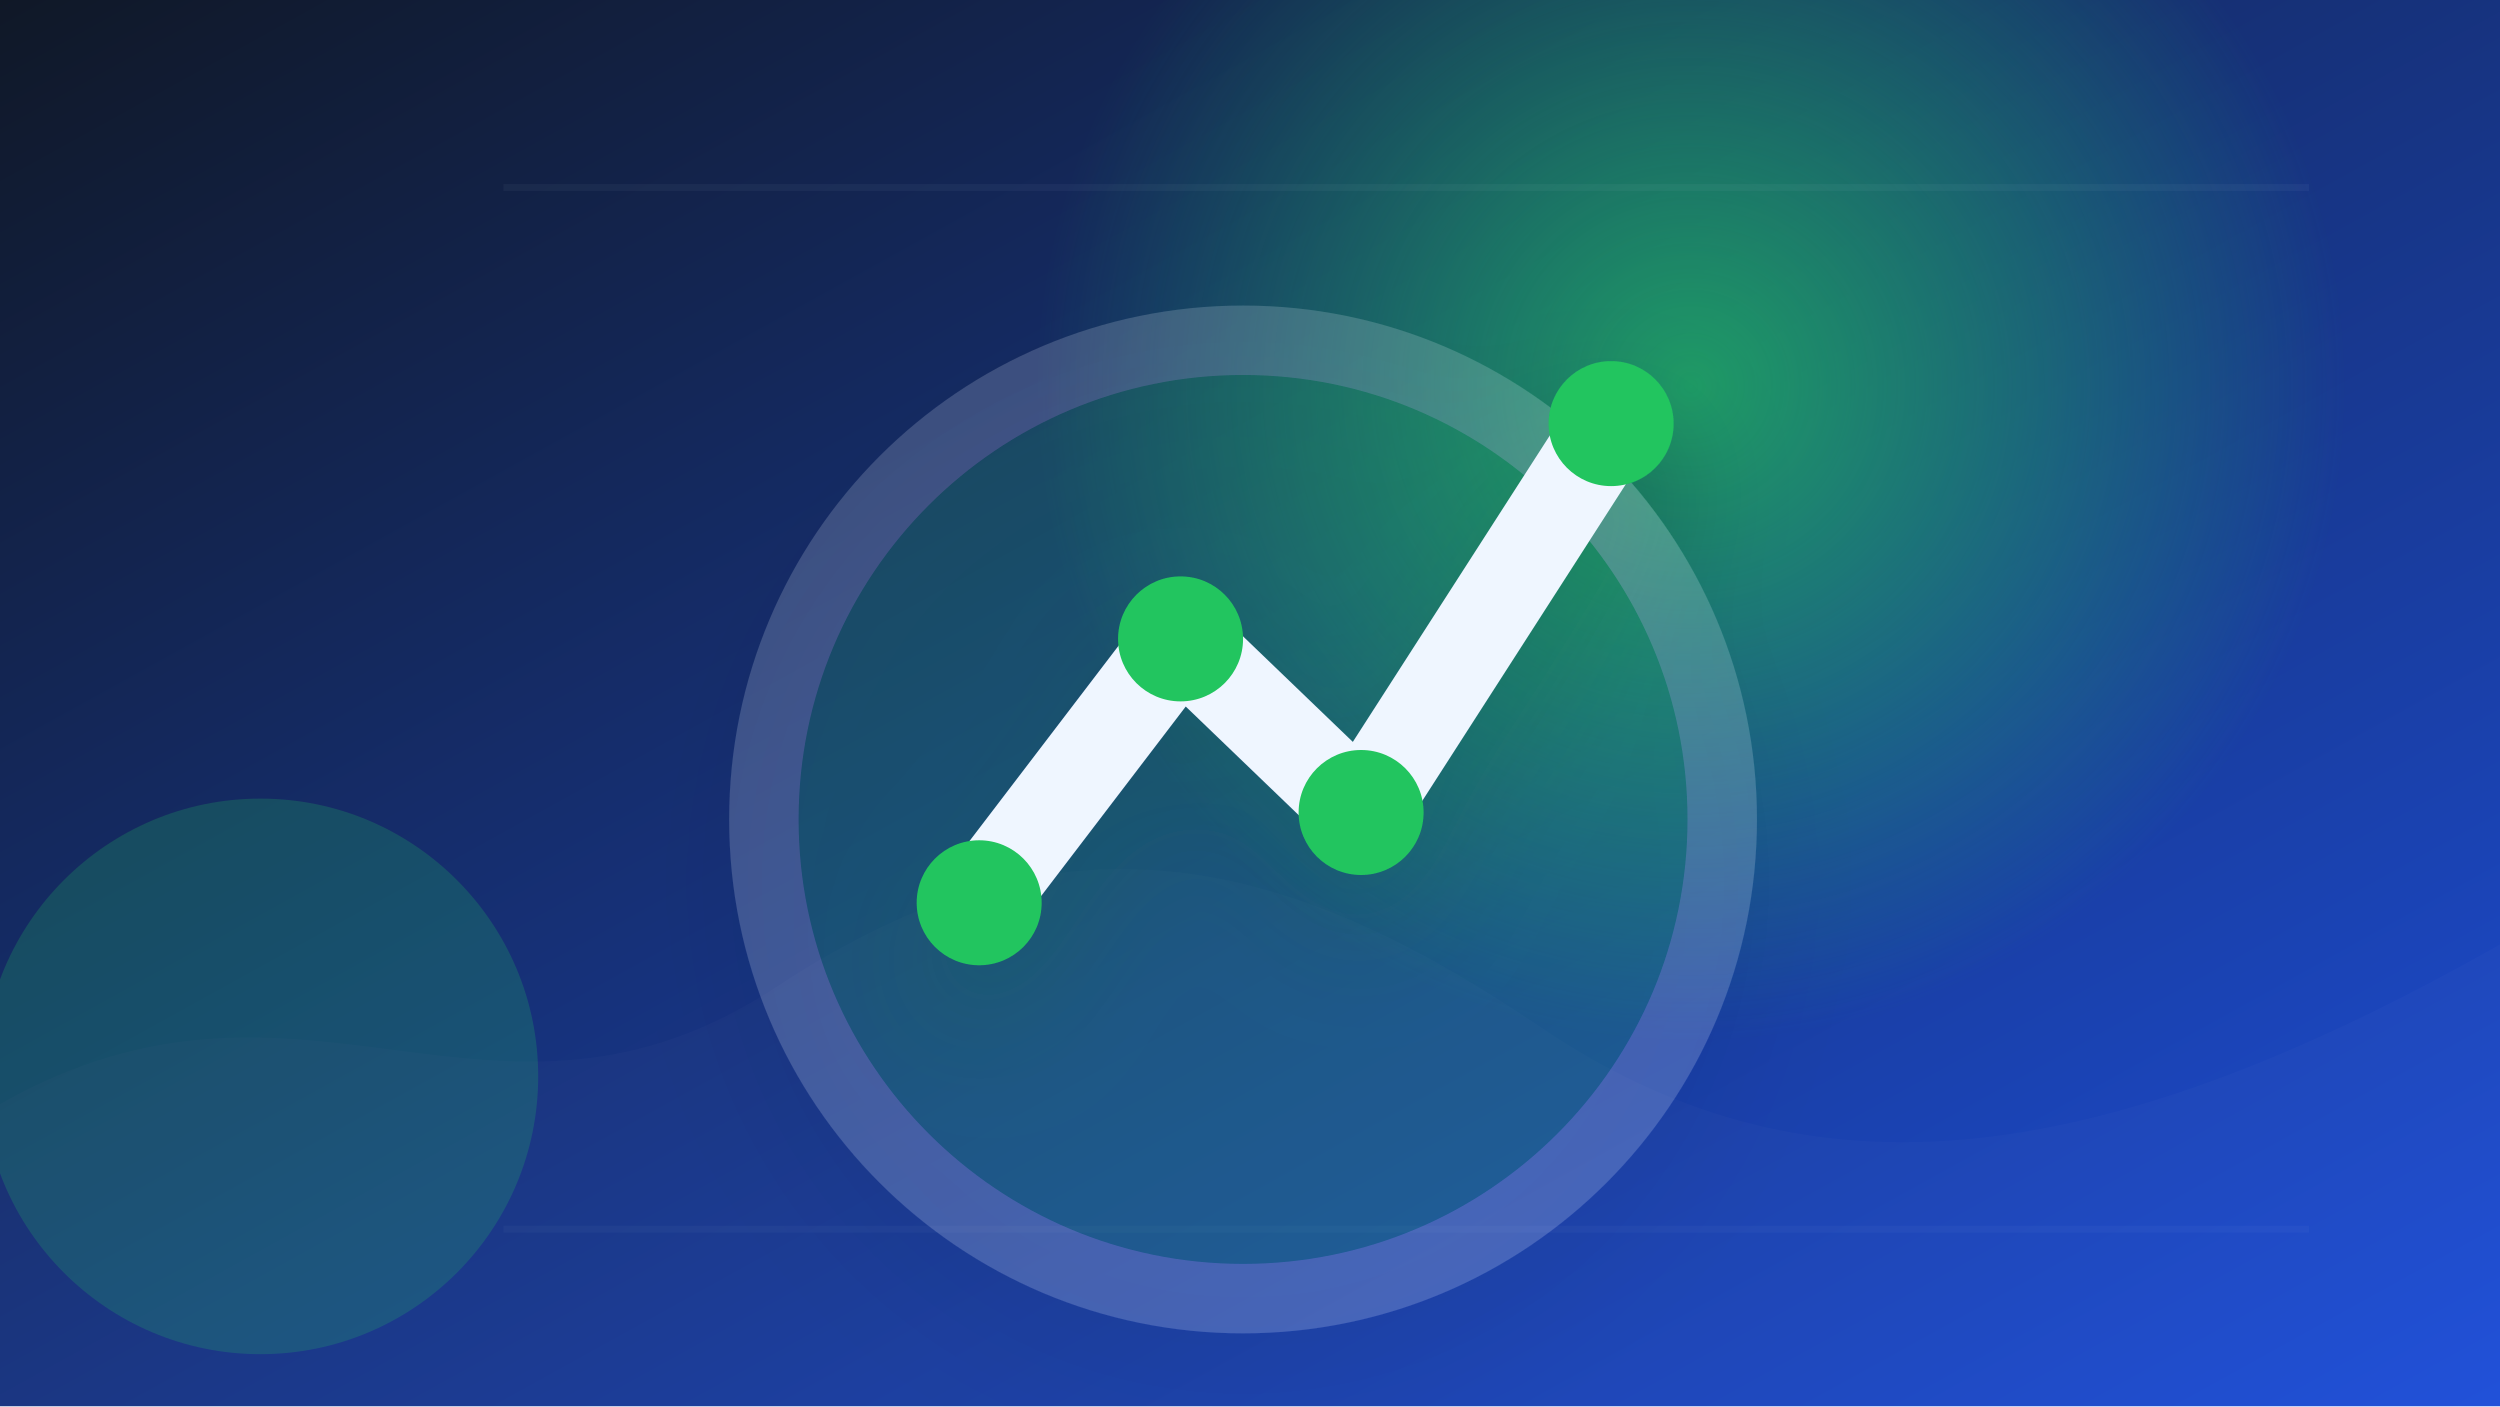
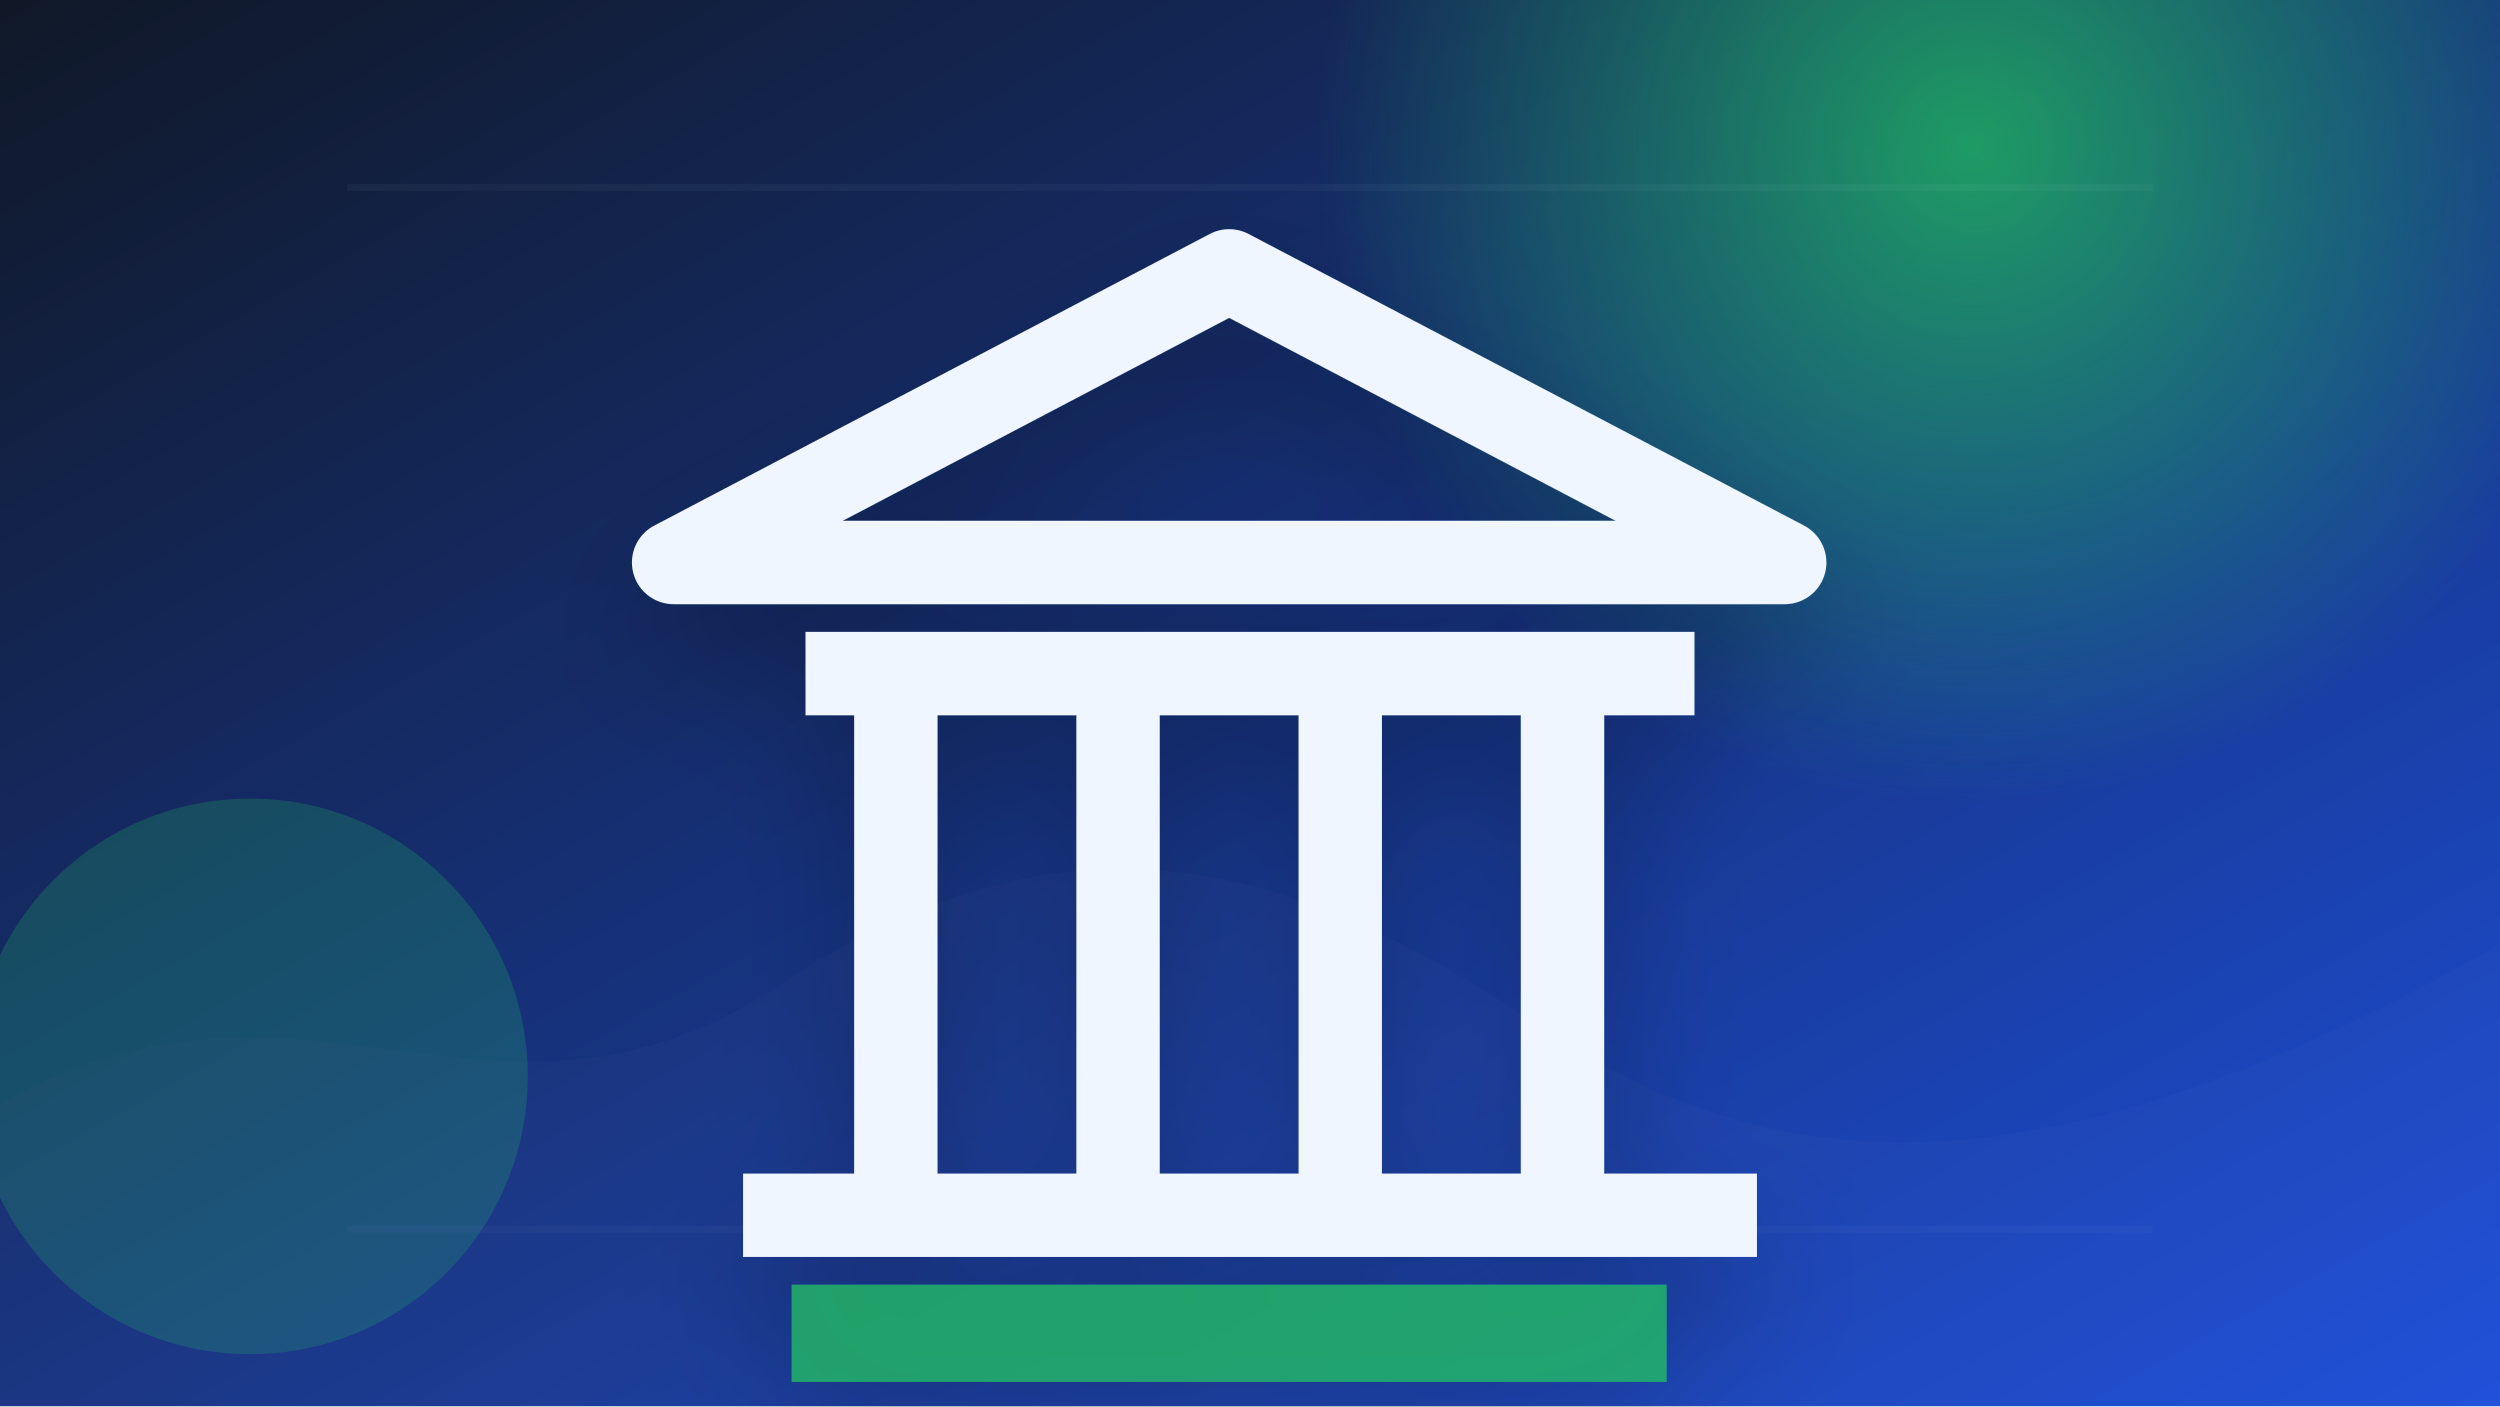
<svg xmlns="http://www.w3.org/2000/svg" width="720" height="405" viewBox="0 0 720 405">
  <defs>
    <linearGradient id="bg" x1="0" x2="1" y1="0" y2="1">
      <stop offset="0" stop-color="#101827" />
      <stop offset="1" stop-color="#1d4ed8" />
    </linearGradient>
    <radialGradient id="glow" cx="50%" cy="50%" r="50%">
      <stop offset="0" stop-color="#22c55e" stop-opacity=".72" />
      <stop offset="1" stop-color="#22c55e" stop-opacity="0" />
    </radialGradient>
    <filter id="shadow" x="-20%" y="-20%" width="140%" height="140%">
      <feDropShadow dx="0" dy="18" stdDeviation="18" flood-color="#000000" flood-opacity=".24" />
    </filter>
  </defs>
  <rect width="720" height="405" fill="url(#bg)" />
-   <circle cx="487" cy="111" r="190" fill="url(#glow)" />
+   <circle cx="568" cy="42" r="190" fill="url(#glow)" />
  <g opacity=".22">
-     <circle cx="75" cy="310" r="80" fill="#22c55e" />
+     <circle cx="72" cy="310" r="80" fill="#22c55e" />
    <path d="M0 318C88 268 142 338 224 284s146-38 220 12 156 44 276-24v133H0z" fill="#eff6ff" opacity=".08" />
-     <path d="M145 54h520" stroke="#eff6ff" stroke-width="2" opacity=".18" />
-     <path d="M145 354h520" stroke="#eff6ff" stroke-width="2" opacity=".14" />
+     <path d="M100 54h520" stroke="#eff6ff" stroke-width="2" opacity=".18" />
+     <path d="M100 354h520" stroke="#eff6ff" stroke-width="2" opacity=".14" />
  </g>
  <g filter="url(#shadow)">
-     <g transform="translate(198 76)">
-       <circle cx="160" cy="160" r="138" fill="#22c55e" opacity=".18" stroke="#eff6ff" stroke-width="20" />
-       <path d="M84 184l58-76 52 50 72-112" fill="none" stroke="#eff6ff" stroke-width="26" stroke-linecap="round" stroke-linejoin="round" />
-       <circle cx="84" cy="184" r="18" fill="#22c55e" />
-       <circle cx="142" cy="108" r="18" fill="#22c55e" />
-       <circle cx="194" cy="158" r="18" fill="#22c55e" />
-       <circle cx="266" cy="46" r="18" fill="#22c55e" />
+     <g transform="translate(180 78)">
+       <path d="M174 0l160 84H14zM52 116h256M78 116v156M142 116v156M206 116v156M270 116v156M34 272h292" fill="none" stroke="#eff6ff" stroke-width="24" stroke-linejoin="round" />
+       <rect x="48" y="292" width="252" height="28" fill="#22c55e" opacity=".72" />
    </g>
  </g>
</svg>
